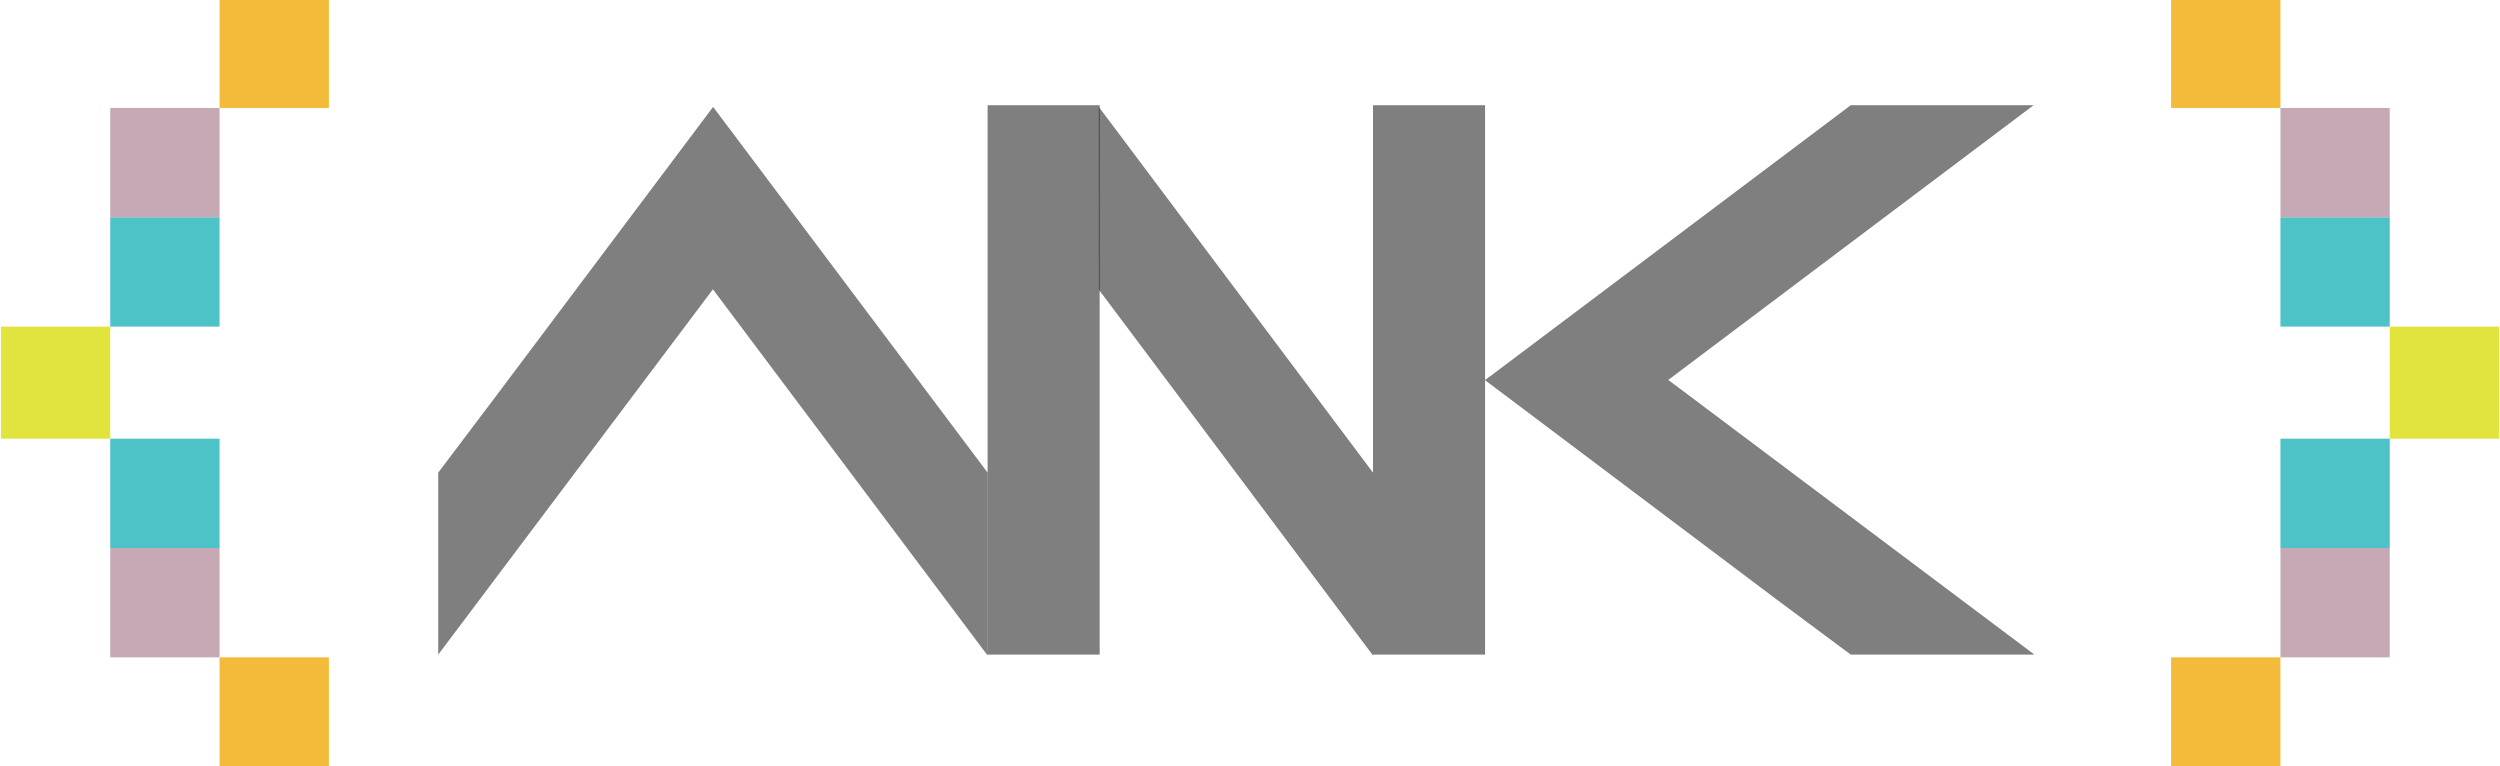
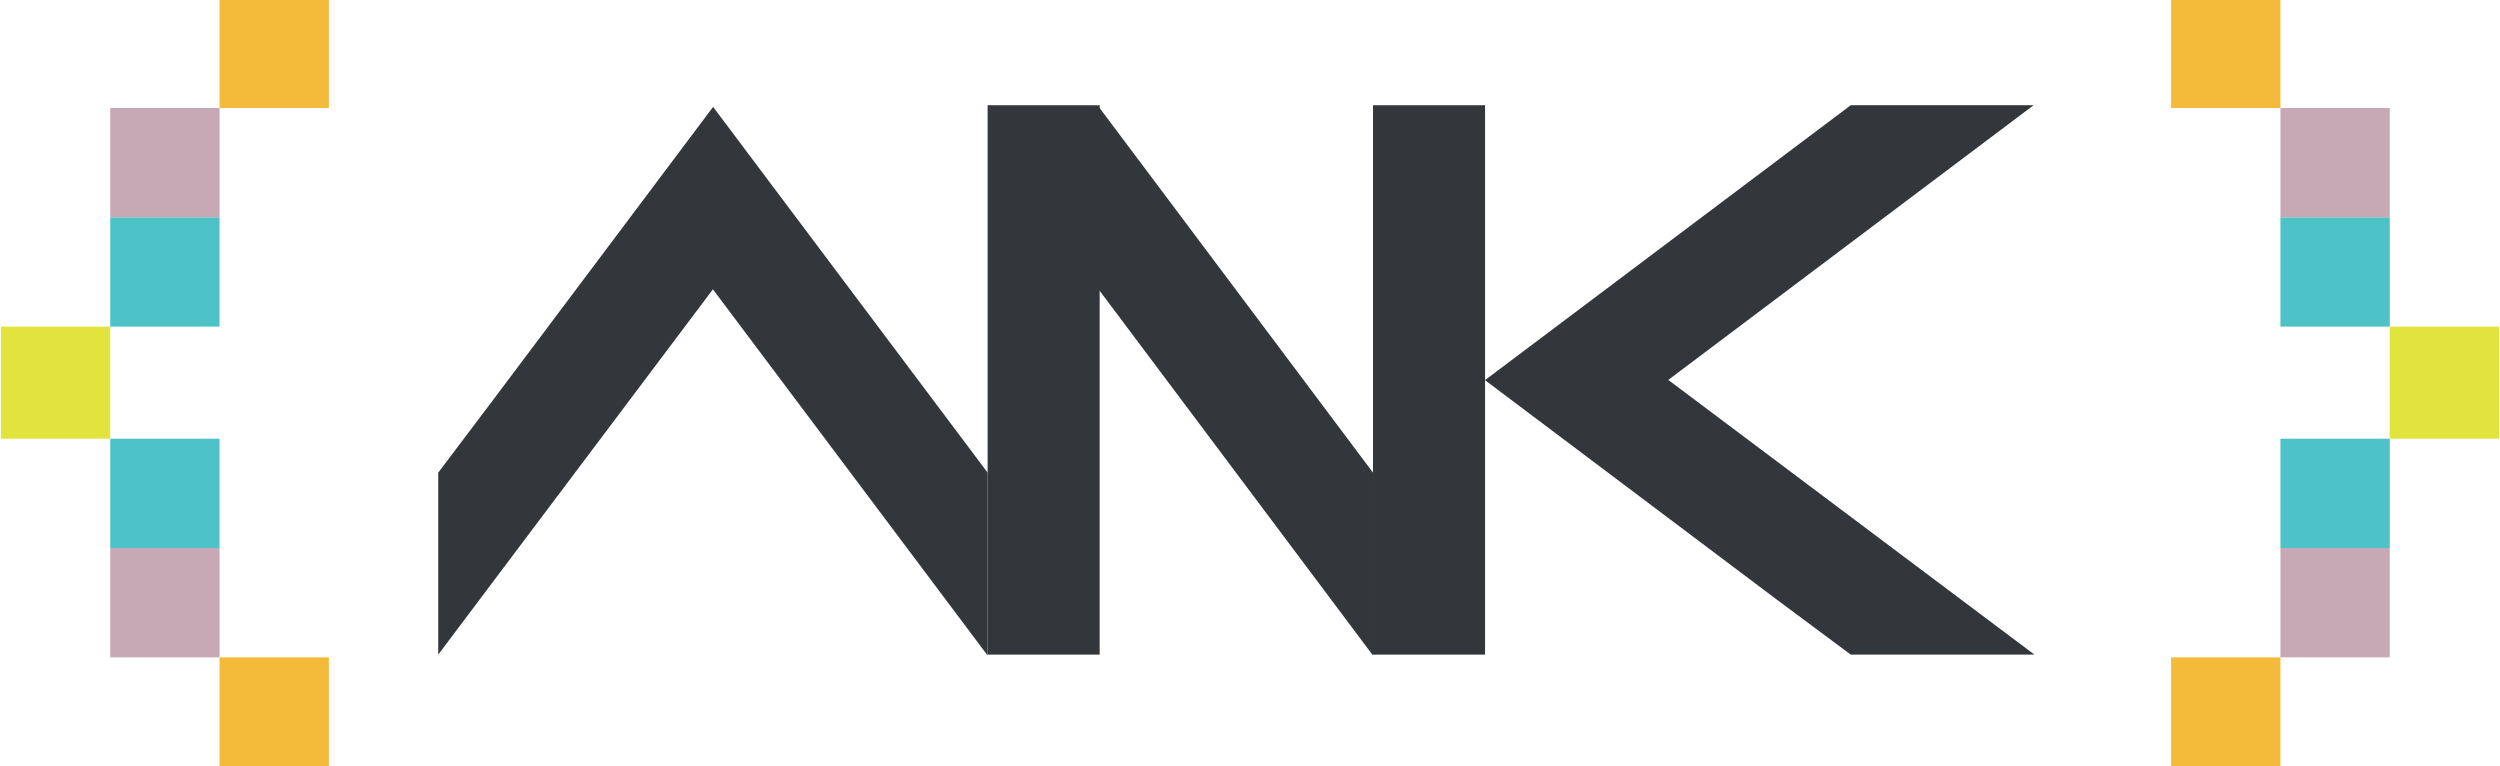
<svg xmlns="http://www.w3.org/2000/svg" version="1.1" id="Layer_1" x="0px" y="0px" width="100%" height="100%" viewBox="0 0 914.667 280" enable-background="new 0 0 914.667 280" xml:space="preserve">
  <g>
-     <polyline fill="rgba(0,0,0,0.5)" points="160.333,239.5 160.333,172.918 180.89,145.691 260.902,39.106 361.333,172.918 361.333,239.823    260.833,105.851  " />
-     <polyline fill="rgba(0,0,0,0.5)" points="361.333,239.5 402.333,239.5 402.333,38.5 361.333,38.5  " />
-     <polyline fill="rgba(0,0,0,0.5)" points="402.056,106.012 502.333,239.823 502.333,172.918 402.016,39.106  " />
-     <polyline fill="rgba(0,0,0,0.5)" points="502.333,239.5 543.333,239.5 543.333,38.5 502.333,38.5  " />
-     <polyline fill="rgba(0,0,0,0.5)" points="744.333,239.5 677.119,239.5 649.892,219.242 543.308,139.081 677.119,38.5 744.025,38.5    610.368,139  " />
+     <polyline fill="rgb(51, 55, 59)" points="160.333,239.5 160.333,172.918 180.89,145.691 260.902,39.106 361.333,172.918 361.333,239.823    260.833,105.851  " />
+     <polyline fill="rgb(51, 55, 59)" points="361.333,239.5 402.333,239.5 402.333,38.5 361.333,38.5  " />
+     <polyline fill="rgb(51, 55, 59)" points="402.056,106.012 502.333,239.823 502.333,172.918 402.016,39.106  " />
+     <polyline fill="rgb(51, 55, 59)" points="502.333,239.5 543.333,239.5 543.333,38.5 502.333,38.5  " />
+     <polyline fill="rgb(51, 55, 59)" points="744.333,239.5 677.119,239.5 649.892,219.242 543.308,139.081 677.119,38.5 744.025,38.5    610.368,139  " />
  </g>
  <g>
    <g id="blank__x7B_">
	</g>
    <g id="_x7B_">
      <rect x="80.333" y="-0.5" fill="#F4BB3A" width="40" height="40" />
      <rect x="40.333" y="160.5" fill="#4EC3C7" width="40" height="40" />
      <rect x="0.333" y="119.5" fill="#E1E43C" width="40" height="41" />
      <rect x="40.333" y="79.5" fill="#4EC3C7" width="40" height="40" />
      <rect x="40.333" y="39.5" fill="#C6A9B5" width="40" height="40" />
      <rect x="80.333" y="240.5" fill="#F4BB3A" width="40" height="40" />
      <rect x="40.333" y="200.5" fill="#C6A9B5" width="40" height="40" />
    </g>
  </g>
  <g>
    <g id="blank__x7B__2_">
	</g>
    <g id="_x7B__1_">
      <rect x="794.333" y="240.5" fill="#F4BB3A" width="40" height="40" />
      <rect x="834.333" y="79.5" fill="#4EC3C7" width="40" height="40" />
      <rect x="874.333" y="119.5" fill="#E1E43C" width="40" height="41" />
      <rect x="834.333" y="160.5" fill="#4EC3C7" width="40" height="40" />
      <rect x="834.333" y="200.5" fill="#C6A9B5" width="40" height="40" />
      <rect x="794.333" y="-0.5" fill="#F4BB3A" width="40" height="40" />
      <rect x="834.333" y="39.5" fill="#C6A9B5" width="40" height="40" />
    </g>
  </g>
</svg>
